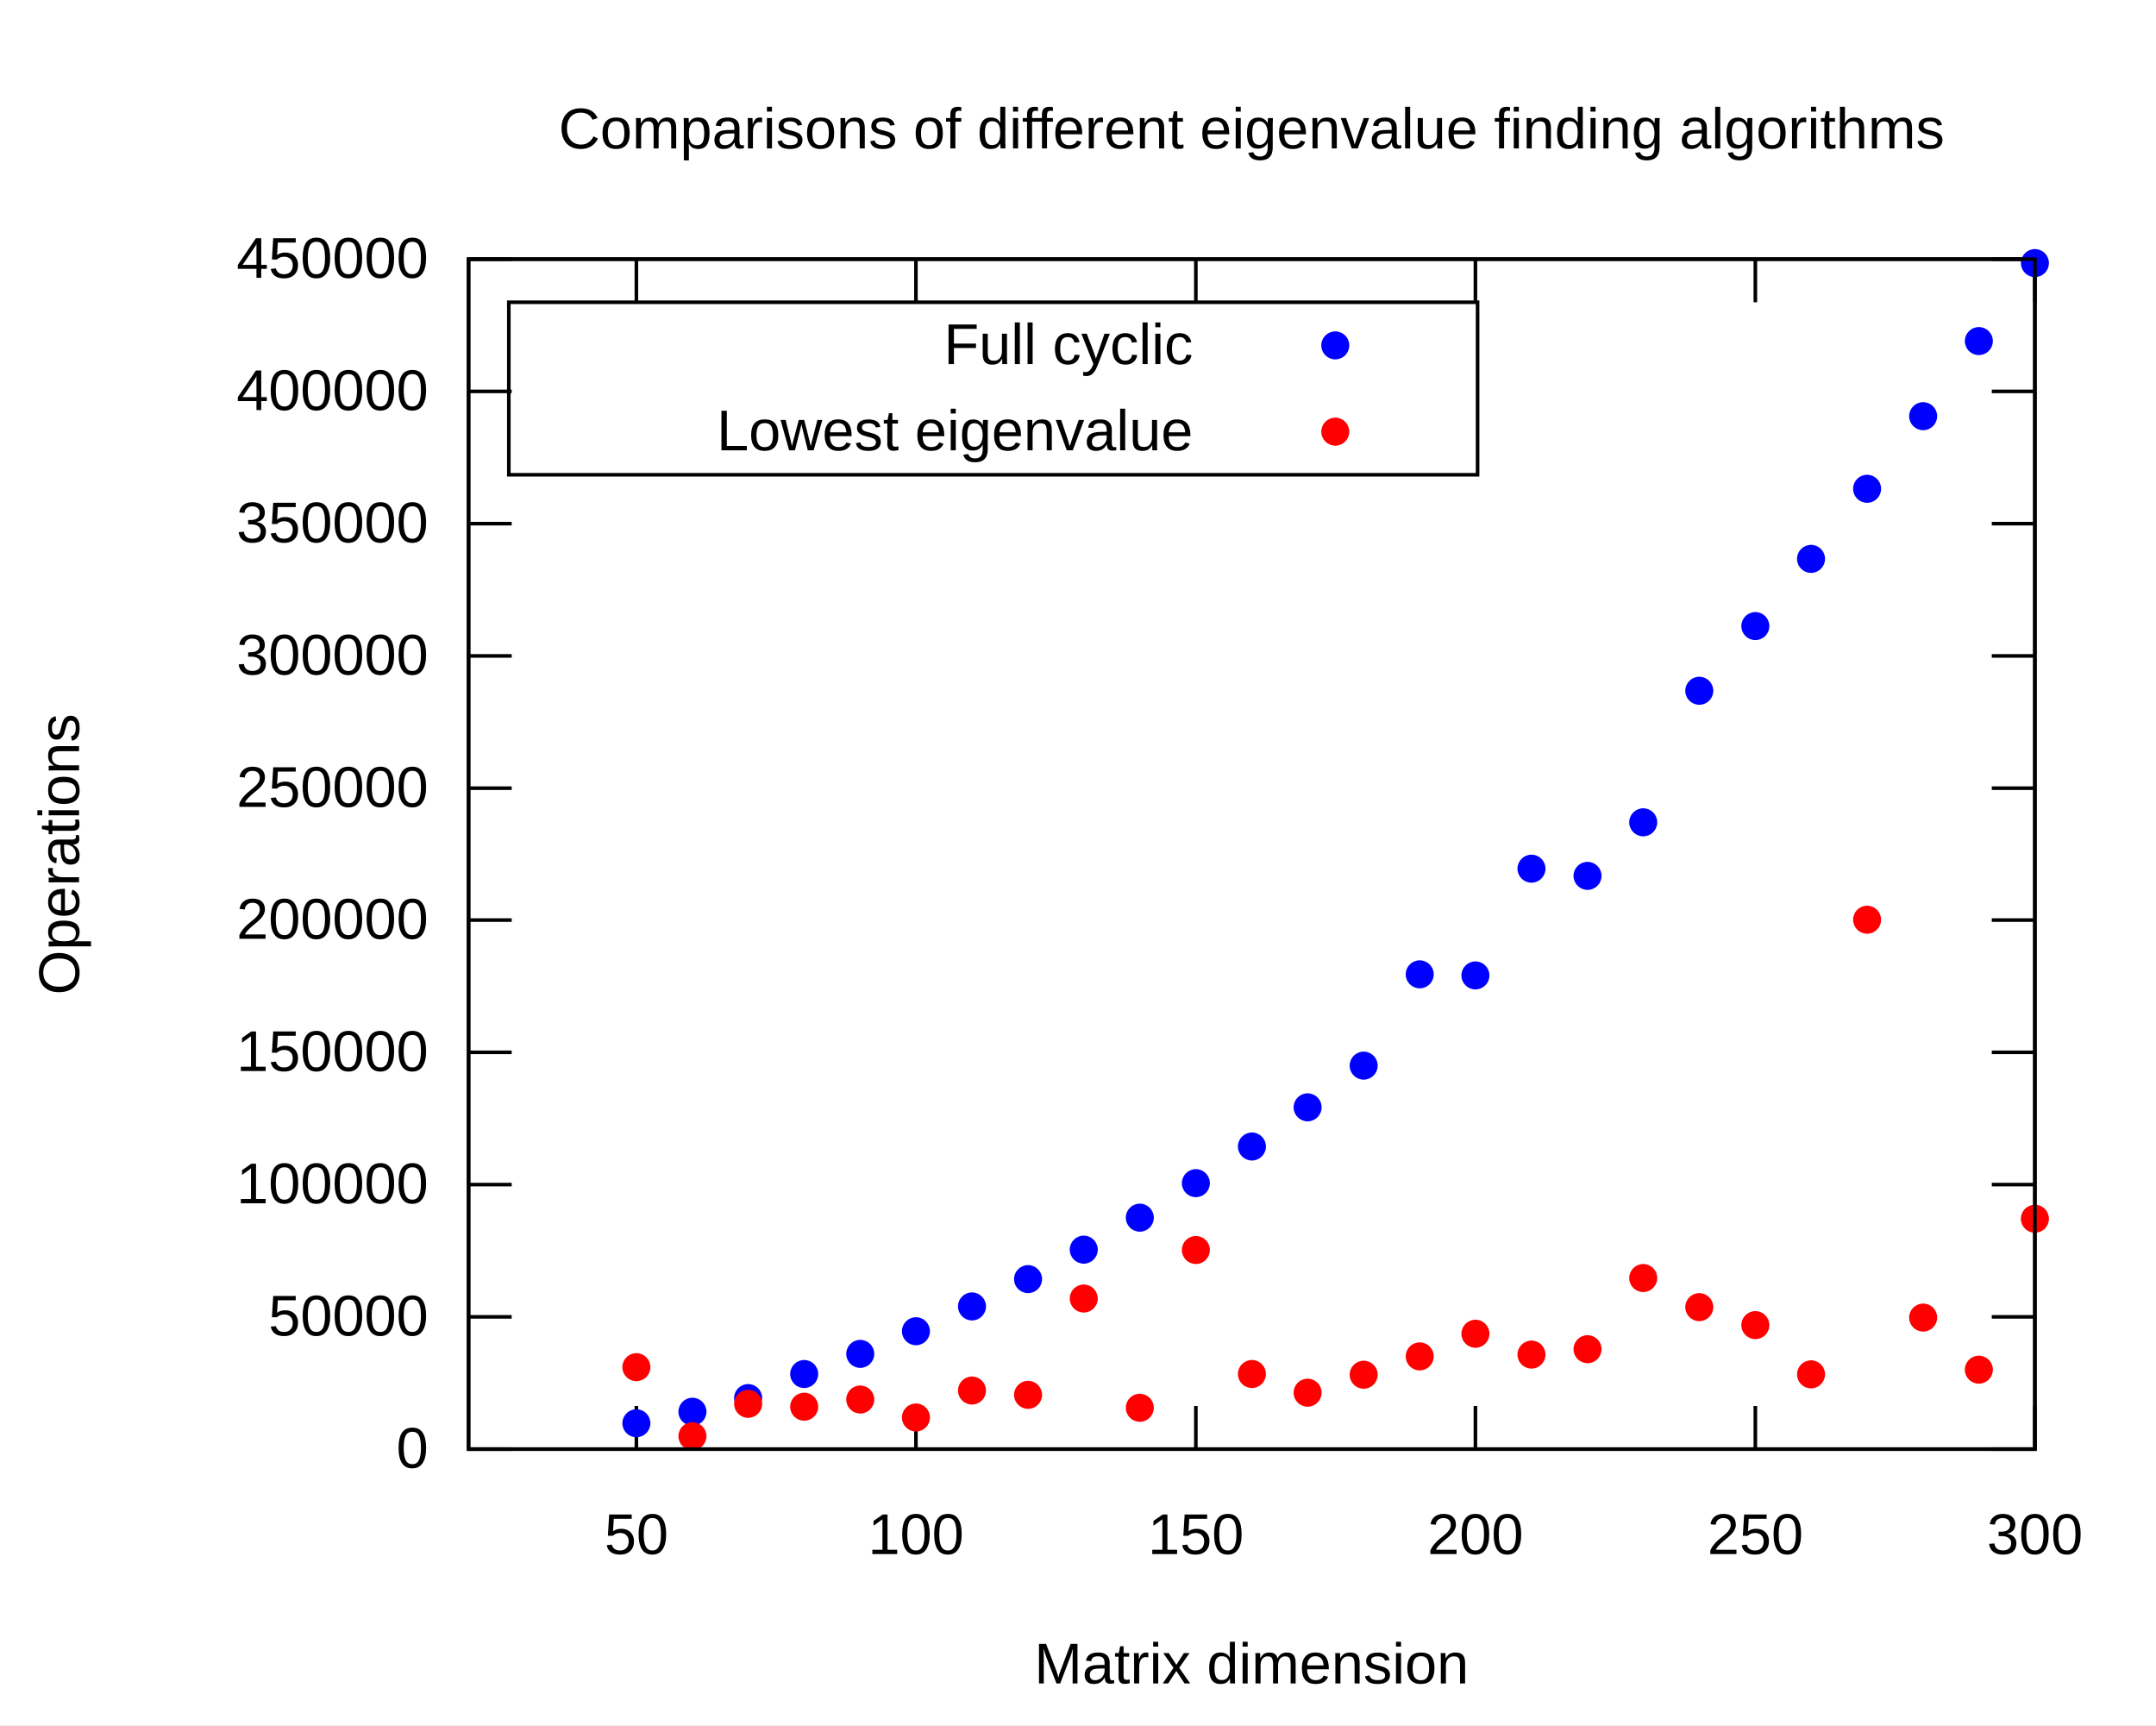
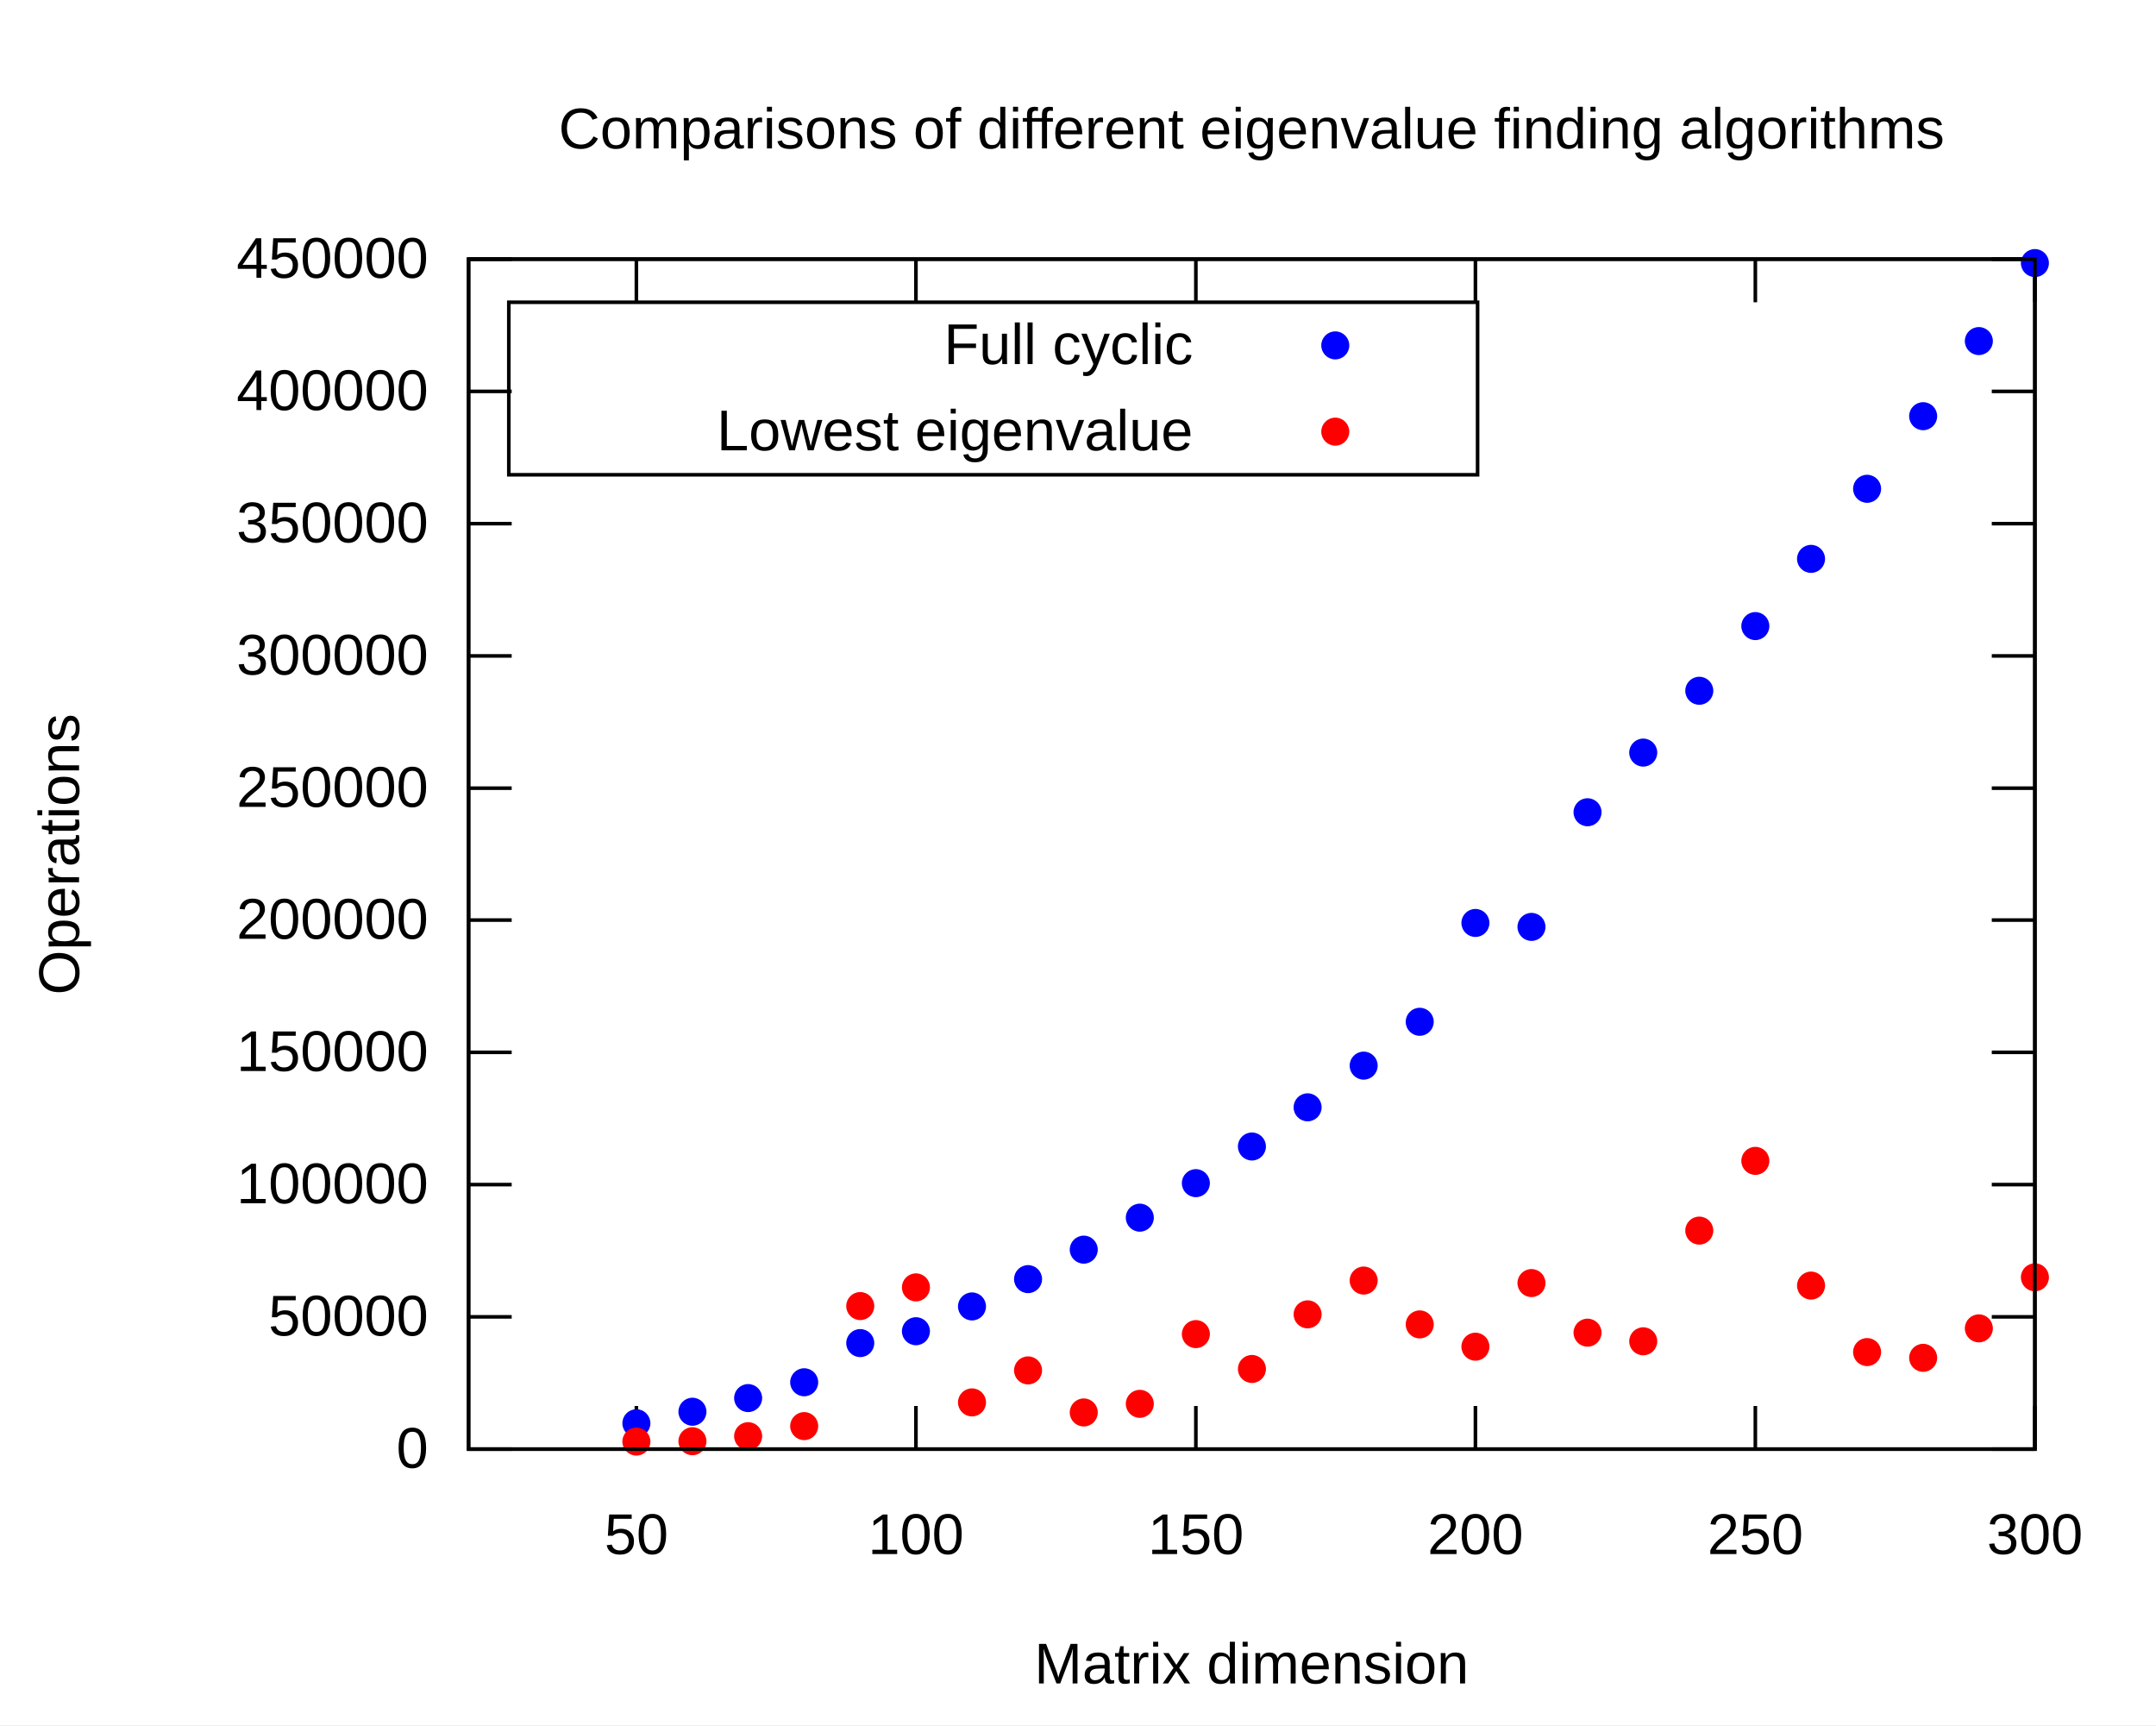
<svg xmlns="http://www.w3.org/2000/svg" xmlns:xlink="http://www.w3.org/1999/xlink" width="600" height="480" viewBox="0 0 600 480">
  <g id="gnuplot_canvas">
    <rect x="0" y="0" width="600" height="480" fill="#ffffff" />
    <defs>
      <circle id="gpDot" r="0.5" stroke-width="0.5" />
      <path id="gpPt0" stroke-width="0.167" stroke="currentColor" d="M-1,0 h2 M0,-1 v2" />
      <path id="gpPt1" stroke-width="0.167" stroke="currentColor" d="M-1,-1 L1,1 M1,-1 L-1,1" />
      <path id="gpPt2" stroke-width="0.167" stroke="currentColor" d="M-1,0 L1,0 M0,-1 L0,1 M-1,-1 L1,1 M-1,1 L1,-1" />
      <rect id="gpPt3" stroke-width="0.167" stroke="currentColor" x="-1" y="-1" width="2" height="2" />
      <rect id="gpPt4" stroke-width="0.167" stroke="currentColor" fill="currentColor" x="-1" y="-1" width="2" height="2" />
      <circle id="gpPt5" stroke-width="0.167" stroke="currentColor" cx="0" cy="0" r="1" />
      <use xlink:href="#gpPt5" id="gpPt6" fill="currentColor" stroke="none" />
      <path id="gpPt7" stroke-width="0.167" stroke="currentColor" d="M0,-1.33 L-1.33,0.67 L1.33,0.67 z" />
      <use xlink:href="#gpPt7" id="gpPt8" fill="currentColor" stroke="none" />
      <use xlink:href="#gpPt7" id="gpPt9" stroke="currentColor" transform="rotate(180)" />
      <use xlink:href="#gpPt9" id="gpPt10" fill="currentColor" stroke="none" />
      <use xlink:href="#gpPt3" id="gpPt11" stroke="currentColor" transform="rotate(45)" />
      <use xlink:href="#gpPt11" id="gpPt12" fill="currentColor" stroke="none" />
      <path id="gpPt13" stroke-width="0.167" stroke="currentColor" d="M0,1.330 L1.265,0.411 L0.782,-1.067 L-0.782,-1.076 L-1.265,0.411 z" />
      <use xlink:href="#gpPt13" id="gpPt14" fill="currentColor" stroke="none" />
      <filter id="textbox" filterUnits="objectBoundingBox" x="0" y="0" height="1" width="1">
        <feFlood flood-color="#FFFFFF" flood-opacity="1" result="bgnd" />
        <feComposite in="SourceGraphic" in2="bgnd" operator="atop" />
      </filter>
      <filter id="greybox" filterUnits="objectBoundingBox" x="0" y="0" height="1" width="1">
        <feFlood flood-color="lightgrey" flood-opacity="1" result="grey" />
        <feComposite in="SourceGraphic" in2="grey" operator="atop" />
      </filter>
    </defs>
    <g fill="none" color="#FFFFFF" stroke="currentColor" stroke-width="1.00" stroke-linecap="butt" stroke-linejoin="miter">
</g>
    <g fill="none" color="black" stroke="currentColor" stroke-width="1.00" stroke-linecap="butt" stroke-linejoin="miter">
      <path stroke="black" d="M130.4,403.2 L142.4,403.2 M566.3,403.2 L554.3,403.2  " />
      <g transform="translate(119.2,408.4)" stroke="none" fill="black" font-family="Arial" font-size="16.00" text-anchor="end">
        <text>
          <tspan font-family="Arial"> 0</tspan>
        </text>
      </g>
    </g>
    <g fill="none" color="black" stroke="currentColor" stroke-width="1.00" stroke-linecap="butt" stroke-linejoin="miter">
      <path stroke="black" d="M130.4,366.4 L142.4,366.4 M566.3,366.4 L554.3,366.4  " />
      <g transform="translate(119.2,371.6)" stroke="none" fill="black" font-family="Arial" font-size="16.00" text-anchor="end">
        <text>
          <tspan font-family="Arial"> 50000</tspan>
        </text>
      </g>
    </g>
    <g fill="none" color="black" stroke="currentColor" stroke-width="1.00" stroke-linecap="butt" stroke-linejoin="miter">
      <path stroke="black" d="M130.4,329.6 L142.4,329.6 M566.3,329.6 L554.3,329.6  " />
      <g transform="translate(119.2,334.8)" stroke="none" fill="black" font-family="Arial" font-size="16.00" text-anchor="end">
        <text>
          <tspan font-family="Arial"> 100000</tspan>
        </text>
      </g>
    </g>
    <g fill="none" color="black" stroke="currentColor" stroke-width="1.00" stroke-linecap="butt" stroke-linejoin="miter">
      <path stroke="black" d="M130.4,292.8 L142.4,292.8 M566.3,292.8 L554.3,292.8  " />
      <g transform="translate(119.2,298.0)" stroke="none" fill="black" font-family="Arial" font-size="16.00" text-anchor="end">
        <text>
          <tspan font-family="Arial"> 150000</tspan>
        </text>
      </g>
    </g>
    <g fill="none" color="black" stroke="currentColor" stroke-width="1.00" stroke-linecap="butt" stroke-linejoin="miter">
      <path stroke="black" d="M130.4,256.0 L142.4,256.0 M566.3,256.0 L554.3,256.0  " />
      <g transform="translate(119.2,261.2)" stroke="none" fill="black" font-family="Arial" font-size="16.00" text-anchor="end">
        <text>
          <tspan font-family="Arial"> 200000</tspan>
        </text>
      </g>
    </g>
    <g fill="none" color="black" stroke="currentColor" stroke-width="1.00" stroke-linecap="butt" stroke-linejoin="miter">
      <path stroke="black" d="M130.4,219.3 L142.4,219.3 M566.3,219.3 L554.3,219.3  " />
      <g transform="translate(119.2,224.5)" stroke="none" fill="black" font-family="Arial" font-size="16.00" text-anchor="end">
        <text>
          <tspan font-family="Arial"> 250000</tspan>
        </text>
      </g>
    </g>
    <g fill="none" color="black" stroke="currentColor" stroke-width="1.00" stroke-linecap="butt" stroke-linejoin="miter">
      <path stroke="black" d="M130.4,182.5 L142.4,182.5 M566.3,182.5 L554.3,182.5  " />
      <g transform="translate(119.2,187.7)" stroke="none" fill="black" font-family="Arial" font-size="16.00" text-anchor="end">
        <text>
          <tspan font-family="Arial"> 300000</tspan>
        </text>
      </g>
    </g>
    <g fill="none" color="black" stroke="currentColor" stroke-width="1.00" stroke-linecap="butt" stroke-linejoin="miter">
      <path stroke="black" d="M130.4,145.7 L142.4,145.7 M566.3,145.7 L554.3,145.7  " />
      <g transform="translate(119.2,150.9)" stroke="none" fill="black" font-family="Arial" font-size="16.00" text-anchor="end">
        <text>
          <tspan font-family="Arial"> 350000</tspan>
        </text>
      </g>
    </g>
    <g fill="none" color="black" stroke="currentColor" stroke-width="1.00" stroke-linecap="butt" stroke-linejoin="miter">
      <path stroke="black" d="M130.4,108.9 L142.4,108.9 M566.3,108.9 L554.3,108.9  " />
      <g transform="translate(119.2,114.1)" stroke="none" fill="black" font-family="Arial" font-size="16.00" text-anchor="end">
        <text>
          <tspan font-family="Arial"> 400000</tspan>
        </text>
      </g>
    </g>
    <g fill="none" color="black" stroke="currentColor" stroke-width="1.00" stroke-linecap="butt" stroke-linejoin="miter">
      <path stroke="black" d="M130.4,72.1 L142.4,72.1 M566.3,72.1 L554.3,72.1  " />
      <g transform="translate(119.2,77.3)" stroke="none" fill="black" font-family="Arial" font-size="16.00" text-anchor="end">
        <text>
          <tspan font-family="Arial"> 450000</tspan>
        </text>
      </g>
    </g>
    <g fill="none" color="black" stroke="currentColor" stroke-width="1.00" stroke-linecap="butt" stroke-linejoin="miter">
      <path stroke="black" d="M177.1,403.2 L177.1,391.2 M177.1,72.1 L177.1,84.1  " />
      <g transform="translate(177.1,432.4)" stroke="none" fill="black" font-family="Arial" font-size="16.00" text-anchor="middle">
        <text>
          <tspan font-family="Arial"> 50</tspan>
        </text>
      </g>
    </g>
    <g fill="none" color="black" stroke="currentColor" stroke-width="1.00" stroke-linecap="butt" stroke-linejoin="miter">
      <path stroke="black" d="M254.9,403.2 L254.9,391.2 M254.9,72.1 L254.9,84.1  " />
      <g transform="translate(254.9,432.4)" stroke="none" fill="black" font-family="Arial" font-size="16.00" text-anchor="middle">
        <text>
          <tspan font-family="Arial"> 100</tspan>
        </text>
      </g>
    </g>
    <g fill="none" color="black" stroke="currentColor" stroke-width="1.00" stroke-linecap="butt" stroke-linejoin="miter">
      <path stroke="black" d="M332.8,403.2 L332.8,391.2 M332.8,72.1 L332.8,84.1  " />
      <g transform="translate(332.8,432.4)" stroke="none" fill="black" font-family="Arial" font-size="16.00" text-anchor="middle">
        <text>
          <tspan font-family="Arial"> 150</tspan>
        </text>
      </g>
    </g>
    <g fill="none" color="black" stroke="currentColor" stroke-width="1.00" stroke-linecap="butt" stroke-linejoin="miter">
      <path stroke="black" d="M410.6,403.2 L410.6,391.2 M410.6,72.1 L410.6,84.1  " />
      <g transform="translate(410.6,432.4)" stroke="none" fill="black" font-family="Arial" font-size="16.00" text-anchor="middle">
        <text>
          <tspan font-family="Arial"> 200</tspan>
        </text>
      </g>
    </g>
    <g fill="none" color="black" stroke="currentColor" stroke-width="1.00" stroke-linecap="butt" stroke-linejoin="miter">
      <path stroke="black" d="M488.5,403.2 L488.5,391.2 M488.5,72.1 L488.5,84.1  " />
      <g transform="translate(488.5,432.4)" stroke="none" fill="black" font-family="Arial" font-size="16.00" text-anchor="middle">
        <text>
          <tspan font-family="Arial"> 250</tspan>
        </text>
      </g>
    </g>
    <g fill="none" color="black" stroke="currentColor" stroke-width="1.00" stroke-linecap="butt" stroke-linejoin="miter">
      <path stroke="black" d="M566.3,403.2 L566.3,391.2 M566.3,72.1 L566.3,84.1  " />
      <g transform="translate(566.3,432.4)" stroke="none" fill="black" font-family="Arial" font-size="16.00" text-anchor="middle">
        <text>
          <tspan font-family="Arial"> 300</tspan>
        </text>
      </g>
    </g>
    <g fill="none" color="black" stroke="currentColor" stroke-width="1.00" stroke-linecap="butt" stroke-linejoin="miter">
</g>
    <g fill="none" color="black" stroke="currentColor" stroke-width="1.00" stroke-linecap="butt" stroke-linejoin="miter">
      <path stroke="black" d="M130.4,72.1 L130.4,403.2 L566.3,403.2 L566.3,72.1 L130.4,72.1 Z  " />
    </g>
    <g fill="none" color="black" stroke="currentColor" stroke-width="1.00" stroke-linecap="butt" stroke-linejoin="miter">
      <g transform="translate(22.0,237.7) rotate(270)" stroke="none" fill="black" font-family="Arial" font-size="16.00" text-anchor="middle">
        <text>
          <tspan font-family="Arial">Operations</tspan>
        </text>
      </g>
    </g>
    <g fill="none" color="black" stroke="currentColor" stroke-width="1.00" stroke-linecap="butt" stroke-linejoin="miter">
      <g transform="translate(348.3,468.4)" stroke="none" fill="black" font-family="Arial" font-size="16.00" text-anchor="middle">
        <text>
          <tspan font-family="Arial">Matrix dimension</tspan>
        </text>
      </g>
    </g>
    <g fill="none" color="black" stroke="currentColor" stroke-width="1.00" stroke-linecap="butt" stroke-linejoin="miter">
      <g transform="translate(348.3,41.3)" stroke="none" fill="black" font-family="Arial" font-size="16.00" text-anchor="middle">
        <text>
          <tspan font-family="Arial">Comparisons of different eigenvalue finding algorithms</tspan>
        </text>
      </g>
    </g>
    <g fill="none" color="black" stroke="currentColor" stroke-width="1.00" stroke-linecap="butt" stroke-linejoin="miter">
      <path stroke="black" d="M141.6,132.1 L141.6,84.1 L411.2,84.1 L411.2,132.1 L141.6,132.1 Z  " />
    </g>
    <g id="gnuplot_plot_1">
      <g fill="none" color="black" stroke="currentColor" stroke-width="1.00" stroke-linecap="butt" stroke-linejoin="miter">
        <g transform="translate(332.0,101.3)" stroke="none" fill="black" font-family="Arial" font-size="16.00" text-anchor="end">
          <text>
            <tspan font-family="Arial">Full cyclic</tspan>
          </text>
        </g>
      </g>
      <g fill="none" color="black" stroke="currentColor" stroke-width="1.00" stroke-linecap="butt" stroke-linejoin="miter">
        <use xlink:href="#gpPt6" transform="translate(177.1,396.0) scale(3.60)" color="rgb(  0,   0, 255)" />
        <use xlink:href="#gpPt6" transform="translate(192.7,392.8) scale(3.60)" color="rgb(  0,   0, 255)" />
        <use xlink:href="#gpPt6" transform="translate(208.2,389.0) scale(3.60)" color="rgb(  0,   0, 255)" />
-         <use xlink:href="#gpPt6" transform="translate(223.8,382.3) scale(3.60)" color="rgb(  0,   0, 255)" />
-         <use xlink:href="#gpPt6" transform="translate(239.4,376.7) scale(3.60)" color="rgb(  0,   0, 255)" />
+         <use xlink:href="#gpPt6" transform="translate(223.8,384.6) scale(3.60)" color="rgb(  0,   0, 255)" />
+         <use xlink:href="#gpPt6" transform="translate(239.4,373.7) scale(3.60)" color="rgb(  0,   0, 255)" />
        <use xlink:href="#gpPt6" transform="translate(254.9,370.4) scale(3.60)" color="rgb(  0,   0, 255)" />
        <use xlink:href="#gpPt6" transform="translate(270.5,363.5) scale(3.60)" color="rgb(  0,   0, 255)" />
        <use xlink:href="#gpPt6" transform="translate(286.1,355.9) scale(3.60)" color="rgb(  0,   0, 255)" />
        <use xlink:href="#gpPt6" transform="translate(301.6,347.7) scale(3.60)" color="rgb(  0,   0, 255)" />
        <use xlink:href="#gpPt6" transform="translate(317.2,338.8) scale(3.60)" color="rgb(  0,   0, 255)" />
        <use xlink:href="#gpPt6" transform="translate(332.8,329.2) scale(3.60)" color="rgb(  0,   0, 255)" />
        <use xlink:href="#gpPt6" transform="translate(348.4,319.0) scale(3.60)" color="rgb(  0,   0, 255)" />
        <use xlink:href="#gpPt6" transform="translate(363.9,308.1) scale(3.60)" color="rgb(  0,   0, 255)" />
        <use xlink:href="#gpPt6" transform="translate(379.5,296.5) scale(3.60)" color="rgb(  0,   0, 255)" />
-         <use xlink:href="#gpPt6" transform="translate(395.1,271.1) scale(3.60)" color="rgb(  0,   0, 255)" />
-         <use xlink:href="#gpPt6" transform="translate(410.6,271.4) scale(3.60)" color="rgb(  0,   0, 255)" />
-         <use xlink:href="#gpPt6" transform="translate(426.2,241.7) scale(3.60)" color="rgb(  0,   0, 255)" />
-         <use xlink:href="#gpPt6" transform="translate(441.8,243.7) scale(3.60)" color="rgb(  0,   0, 255)" />
-         <use xlink:href="#gpPt6" transform="translate(457.3,228.8) scale(3.60)" color="rgb(  0,   0, 255)" />
+         <use xlink:href="#gpPt6" transform="translate(395.1,284.3) scale(3.60)" color="rgb(  0,   0, 255)" />
+         <use xlink:href="#gpPt6" transform="translate(410.6,256.8) scale(3.60)" color="rgb(  0,   0, 255)" />
+         <use xlink:href="#gpPt6" transform="translate(426.2,257.9) scale(3.60)" color="rgb(  0,   0, 255)" />
+         <use xlink:href="#gpPt6" transform="translate(441.8,226.0) scale(3.60)" color="rgb(  0,   0, 255)" />
+         <use xlink:href="#gpPt6" transform="translate(457.3,209.4) scale(3.60)" color="rgb(  0,   0, 255)" />
        <use xlink:href="#gpPt6" transform="translate(472.9,192.2) scale(3.60)" color="rgb(  0,   0, 255)" />
        <use xlink:href="#gpPt6" transform="translate(488.5,174.2) scale(3.60)" color="rgb(  0,   0, 255)" />
        <use xlink:href="#gpPt6" transform="translate(504.0,155.5) scale(3.60)" color="rgb(  0,   0, 255)" />
        <use xlink:href="#gpPt6" transform="translate(519.6,136.0) scale(3.60)" color="rgb(  0,   0, 255)" />
        <use xlink:href="#gpPt6" transform="translate(535.2,115.8) scale(3.60)" color="rgb(  0,   0, 255)" />
        <use xlink:href="#gpPt6" transform="translate(550.7,94.9) scale(3.60)" color="rgb(  0,   0, 255)" />
        <use xlink:href="#gpPt6" transform="translate(566.3,73.2) scale(3.60)" color="rgb(  0,   0, 255)" />
        <use xlink:href="#gpPt6" transform="translate(371.6,96.1) scale(3.60)" color="rgb(  0,   0, 255)" />
      </g>
    </g>
    <g id="gnuplot_plot_2">
      <g fill="none" color="black" stroke="currentColor" stroke-width="1.00" stroke-linecap="butt" stroke-linejoin="miter">
        <g transform="translate(332.0,125.3)" stroke="none" fill="black" font-family="Arial" font-size="16.00" text-anchor="end">
          <text>
            <tspan font-family="Arial">Lowest eigenvalue</tspan>
          </text>
        </g>
      </g>
      <g fill="none" color="black" stroke="currentColor" stroke-width="1.00" stroke-linecap="butt" stroke-linejoin="miter">
-         <use xlink:href="#gpPt6" transform="translate(177.1,380.4) scale(3.60)" color="rgb(255,   0,   0)" />
-         <use xlink:href="#gpPt6" transform="translate(192.7,399.6) scale(3.60)" color="rgb(255,   0,   0)" />
-         <use xlink:href="#gpPt6" transform="translate(208.2,390.6) scale(3.60)" color="rgb(255,   0,   0)" />
-         <use xlink:href="#gpPt6" transform="translate(223.8,391.4) scale(3.60)" color="rgb(255,   0,   0)" />
-         <use xlink:href="#gpPt6" transform="translate(239.4,389.4) scale(3.60)" color="rgb(255,   0,   0)" />
-         <use xlink:href="#gpPt6" transform="translate(254.9,394.4) scale(3.60)" color="rgb(255,   0,   0)" />
-         <use xlink:href="#gpPt6" transform="translate(270.5,386.9) scale(3.60)" color="rgb(255,   0,   0)" />
-         <use xlink:href="#gpPt6" transform="translate(286.1,388.1) scale(3.60)" color="rgb(255,   0,   0)" />
-         <use xlink:href="#gpPt6" transform="translate(301.6,361.3) scale(3.60)" color="rgb(255,   0,   0)" />
-         <use xlink:href="#gpPt6" transform="translate(317.2,391.7) scale(3.60)" color="rgb(255,   0,   0)" />
-         <use xlink:href="#gpPt6" transform="translate(332.8,347.8) scale(3.60)" color="rgb(255,   0,   0)" />
-         <use xlink:href="#gpPt6" transform="translate(348.4,382.3) scale(3.60)" color="rgb(255,   0,   0)" />
-         <use xlink:href="#gpPt6" transform="translate(363.9,387.5) scale(3.60)" color="rgb(255,   0,   0)" />
-         <use xlink:href="#gpPt6" transform="translate(379.5,382.5) scale(3.60)" color="rgb(255,   0,   0)" />
-         <use xlink:href="#gpPt6" transform="translate(395.1,377.4) scale(3.60)" color="rgb(255,   0,   0)" />
-         <use xlink:href="#gpPt6" transform="translate(410.6,371.1) scale(3.60)" color="rgb(255,   0,   0)" />
-         <use xlink:href="#gpPt6" transform="translate(426.2,376.9) scale(3.60)" color="rgb(255,   0,   0)" />
-         <use xlink:href="#gpPt6" transform="translate(441.8,375.4) scale(3.60)" color="rgb(255,   0,   0)" />
-         <use xlink:href="#gpPt6" transform="translate(457.3,355.6) scale(3.60)" color="rgb(255,   0,   0)" />
-         <use xlink:href="#gpPt6" transform="translate(472.9,363.7) scale(3.60)" color="rgb(255,   0,   0)" />
-         <use xlink:href="#gpPt6" transform="translate(488.5,368.7) scale(3.60)" color="rgb(255,   0,   0)" />
-         <use xlink:href="#gpPt6" transform="translate(504.0,382.4) scale(3.60)" color="rgb(255,   0,   0)" />
-         <use xlink:href="#gpPt6" transform="translate(519.6,255.9) scale(3.60)" color="rgb(255,   0,   0)" />
-         <use xlink:href="#gpPt6" transform="translate(535.2,366.6) scale(3.60)" color="rgb(255,   0,   0)" />
-         <use xlink:href="#gpPt6" transform="translate(550.7,381.1) scale(3.60)" color="rgb(255,   0,   0)" />
-         <use xlink:href="#gpPt6" transform="translate(566.3,339.1) scale(3.60)" color="rgb(255,   0,   0)" />
+         <use xlink:href="#gpPt6" transform="translate(177.1,401.1) scale(3.60)" color="rgb(255,   0,   0)" />
+         <use xlink:href="#gpPt6" transform="translate(192.7,401.0) scale(3.60)" color="rgb(255,   0,   0)" />
+         <use xlink:href="#gpPt6" transform="translate(208.2,399.6) scale(3.60)" color="rgb(255,   0,   0)" />
+         <use xlink:href="#gpPt6" transform="translate(223.8,396.8) scale(3.60)" color="rgb(255,   0,   0)" />
+         <use xlink:href="#gpPt6" transform="translate(239.4,363.4) scale(3.60)" color="rgb(255,   0,   0)" />
+         <use xlink:href="#gpPt6" transform="translate(254.9,358.2) scale(3.60)" color="rgb(255,   0,   0)" />
+         <use xlink:href="#gpPt6" transform="translate(270.5,390.2) scale(3.60)" color="rgb(255,   0,   0)" />
+         <use xlink:href="#gpPt6" transform="translate(286.1,381.3) scale(3.60)" color="rgb(255,   0,   0)" />
+         <use xlink:href="#gpPt6" transform="translate(301.6,393.0) scale(3.60)" color="rgb(255,   0,   0)" />
+         <use xlink:href="#gpPt6" transform="translate(317.2,390.6) scale(3.60)" color="rgb(255,   0,   0)" />
+         <use xlink:href="#gpPt6" transform="translate(332.8,371.2) scale(3.60)" color="rgb(255,   0,   0)" />
+         <use xlink:href="#gpPt6" transform="translate(348.4,380.9) scale(3.60)" color="rgb(255,   0,   0)" />
+         <use xlink:href="#gpPt6" transform="translate(363.9,365.7) scale(3.60)" color="rgb(255,   0,   0)" />
+         <use xlink:href="#gpPt6" transform="translate(379.5,356.3) scale(3.60)" color="rgb(255,   0,   0)" />
+         <use xlink:href="#gpPt6" transform="translate(395.1,368.5) scale(3.60)" color="rgb(255,   0,   0)" />
+         <use xlink:href="#gpPt6" transform="translate(410.6,374.7) scale(3.60)" color="rgb(255,   0,   0)" />
+         <use xlink:href="#gpPt6" transform="translate(426.2,357.0) scale(3.60)" color="rgb(255,   0,   0)" />
+         <use xlink:href="#gpPt6" transform="translate(441.8,370.8) scale(3.60)" color="rgb(255,   0,   0)" />
+         <use xlink:href="#gpPt6" transform="translate(457.3,373.2) scale(3.60)" color="rgb(255,   0,   0)" />
+         <use xlink:href="#gpPt6" transform="translate(472.9,342.4) scale(3.60)" color="rgb(255,   0,   0)" />
+         <use xlink:href="#gpPt6" transform="translate(488.5,323.0) scale(3.60)" color="rgb(255,   0,   0)" />
+         <use xlink:href="#gpPt6" transform="translate(504.0,357.7) scale(3.60)" color="rgb(255,   0,   0)" />
+         <use xlink:href="#gpPt6" transform="translate(519.6,376.2) scale(3.60)" color="rgb(255,   0,   0)" />
+         <use xlink:href="#gpPt6" transform="translate(535.2,377.8) scale(3.60)" color="rgb(255,   0,   0)" />
+         <use xlink:href="#gpPt6" transform="translate(550.7,369.6) scale(3.60)" color="rgb(255,   0,   0)" />
+         <use xlink:href="#gpPt6" transform="translate(566.3,355.4) scale(3.60)" color="rgb(255,   0,   0)" />
        <use xlink:href="#gpPt6" transform="translate(371.6,120.1) scale(3.60)" color="rgb(255,   0,   0)" />
      </g>
    </g>
    <g fill="none" color="#FFFFFF" stroke="rgb(255,   0,   0)" stroke-width="2.00" stroke-linecap="butt" stroke-linejoin="miter">
</g>
    <g fill="none" color="black" stroke="currentColor" stroke-width="2.00" stroke-linecap="butt" stroke-linejoin="miter">
</g>
    <g fill="none" color="black" stroke="black" stroke-width="1.00" stroke-linecap="butt" stroke-linejoin="miter">
</g>
    <g fill="none" color="black" stroke="currentColor" stroke-width="1.00" stroke-linecap="butt" stroke-linejoin="miter">
      <path stroke="black" d="M130.4,72.1 L130.4,403.2 L566.3,403.2 L566.3,72.1 L130.4,72.1 Z  " />
    </g>
    <g fill="none" color="black" stroke="currentColor" stroke-width="1.00" stroke-linecap="butt" stroke-linejoin="miter">
</g>
  </g>
</svg>
